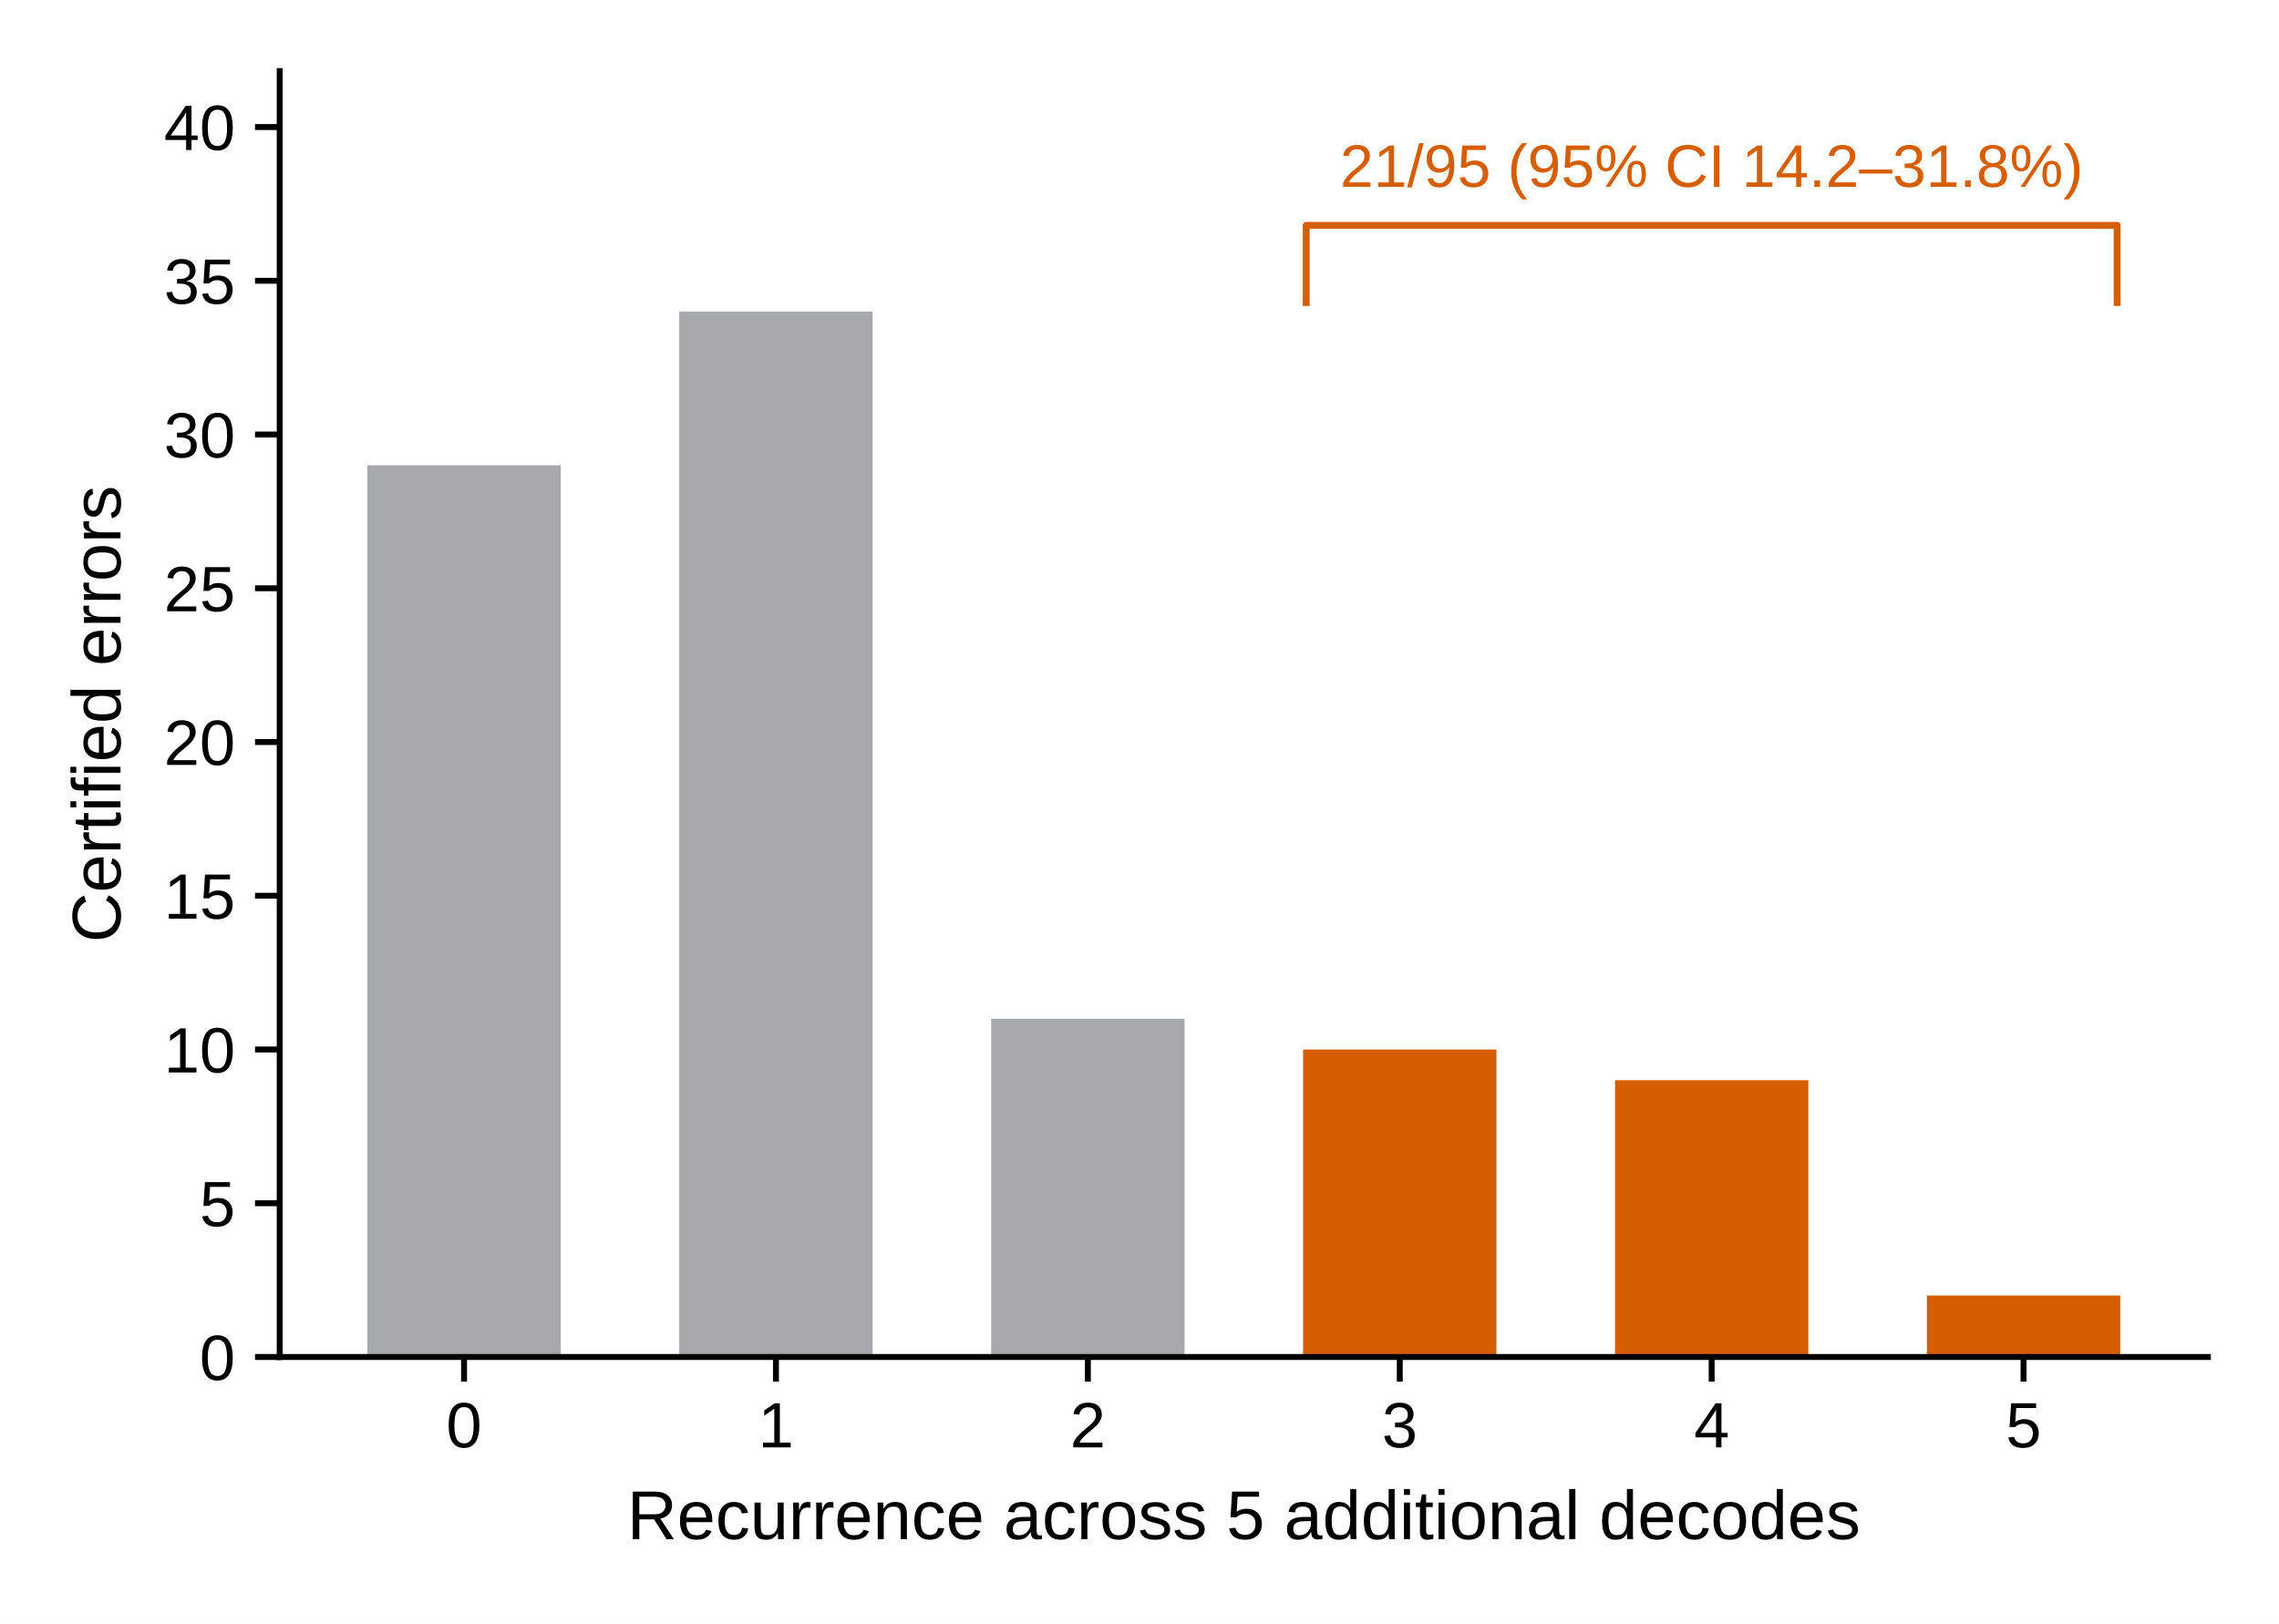
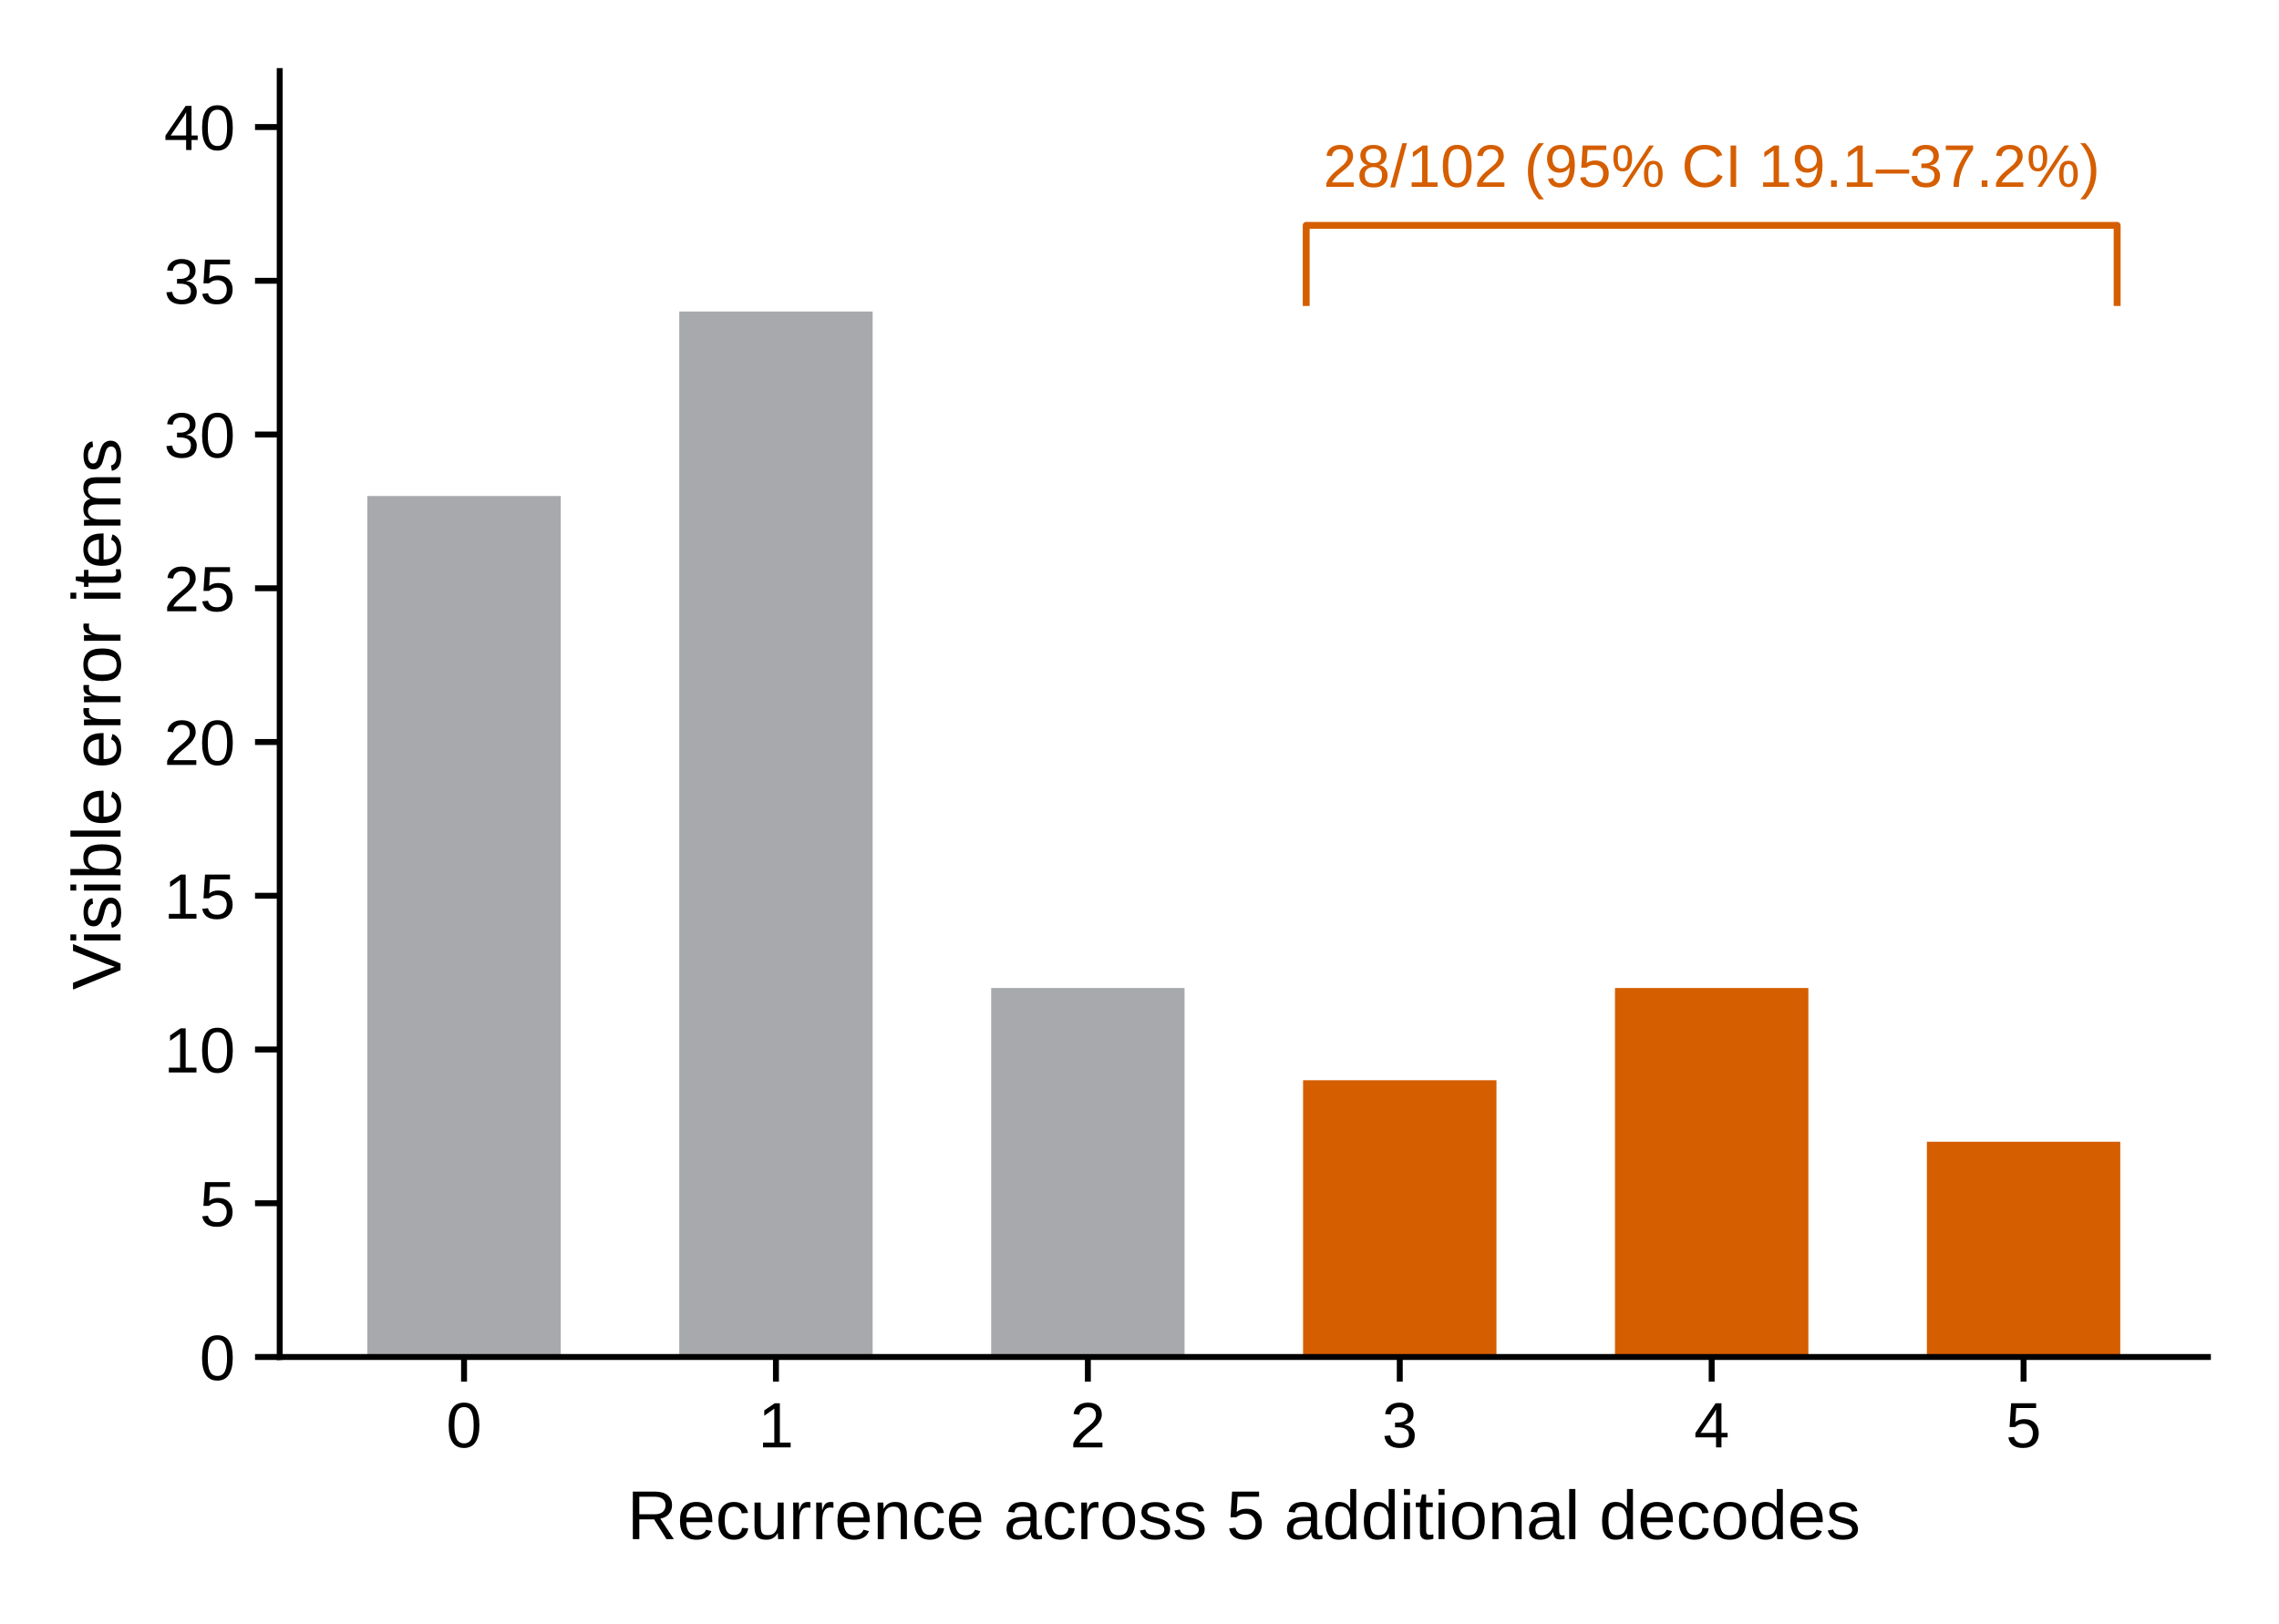
<svg xmlns="http://www.w3.org/2000/svg" xmlns:xlink="http://www.w3.org/1999/xlink" width="230.831pt" height="164.53pt" viewBox="0 0 230.831 164.53" version="1.1">
  <defs>
    <style type="text/css">*{stroke-linejoin: round; stroke-linecap: butt}</style>
  </defs>
  <g id="figure_1">
    <g id="patch_1">
      <path d="M 0 164.53  L 230.831 164.53  L 230.831 0  L 0 0  z " style="fill: #ffffff" />
    </g>
    <g id="axes_1">
      <g id="patch_2">
        <path d="M 28.331 137.484  L 223.631 137.484  L 223.631 7.2  L 28.331 7.2  z " style="fill: #ffffff" />
      </g>
      <g id="patch_3">
-         <path d="M 37.208 137.484  L 56.795 137.484  L 56.795 47.139  L 37.208 47.139  z " clip-path="url(#pce9f304343)" style="fill: #a7a9ac" />
+         <path d="M 37.208 137.484  L 56.795 137.484  L 56.795 50.254  L 37.208 50.254  z " clip-path="url(#pb221e8727a)" style="fill: #a7a9ac" />
      </g>
      <g id="patch_4">
-         <path d="M 68.8 137.484  L 88.387 137.484  L 88.387 31.562  L 68.8 31.562  z " clip-path="url(#pce9f304343)" style="fill: #a7a9ac" />
+         <path d="M 68.8 137.484  L 88.387 137.484  L 88.387 31.562  L 68.8 31.562  z " clip-path="url(#pb221e8727a)" style="fill: #a7a9ac" />
      </g>
      <g id="patch_5">
-         <path d="M 100.392 137.484  L 119.979 137.484  L 119.979 103.215  L 100.392 103.215  z " clip-path="url(#pce9f304343)" style="fill: #a7a9ac" />
+         <path d="M 100.392 137.484  L 119.979 137.484  L 119.979 100.1  L 100.392 100.1  z " clip-path="url(#pb221e8727a)" style="fill: #a7a9ac" />
      </g>
      <g id="patch_6">
-         <path d="M 131.983 137.484  L 151.57 137.484  L 151.57 106.33  L 131.983 106.33  z " clip-path="url(#pce9f304343)" style="fill: #d55e00" />
+         <path d="M 131.983 137.484  L 151.57 137.484  L 151.57 109.446  L 131.983 109.446  z " clip-path="url(#pb221e8727a)" style="fill: #d55e00" />
      </g>
      <g id="patch_7">
-         <path d="M 163.575 137.484  L 183.162 137.484  L 183.162 109.446  L 163.575 109.446  z " clip-path="url(#pce9f304343)" style="fill: #d55e00" />
+         <path d="M 163.575 137.484  L 183.162 137.484  L 183.162 100.1  L 163.575 100.1  z " clip-path="url(#pb221e8727a)" style="fill: #d55e00" />
      </g>
      <g id="patch_8">
-         <path d="M 195.167 137.484  L 214.754 137.484  L 214.754 131.253  L 195.167 131.253  z " clip-path="url(#pce9f304343)" style="fill: #d55e00" />
+         <path d="M 195.167 137.484  L 214.754 137.484  L 214.754 115.677  L 195.167 115.677  z " clip-path="url(#pb221e8727a)" style="fill: #d55e00" />
      </g>
      <g id="matplotlib.axis_1">
        <g id="xtick_1">
          <g id="line2d_1">
            <defs>
-               <path id="mfb6fc8c85e" d="M 0 0  L 0 2.5  " style="stroke: #000000; stroke-width: 0.6" />
+               <path id="mf2ead5d4dc" d="M 0 0  L 0 2.5  " style="stroke: #000000; stroke-width: 0.6" />
            </defs>
            <g>
-               <use xlink:href="#mfb6fc8c85e" x="47.002" y="137.484" style="stroke: #000000; stroke-width: 0.6" />
+               <use xlink:href="#mf2ead5d4dc" x="47.002" y="137.484" style="stroke: #000000; stroke-width: 0.6" />
            </g>
          </g>
          <g id="text_1">
            <text style="font-size: 6.5px; font-family: 'Arial', 'DejaVu Sans', 'Liberation Sans', sans-serif; text-anchor: middle" x="47.002" y="146.637" transform="rotate(-0 47.00164 146.6366)">0</text>
          </g>
        </g>
        <g id="xtick_2">
          <g id="line2d_2">
            <g>
-               <use xlink:href="#mfb6fc8c85e" x="78.593" y="137.484" style="stroke: #000000; stroke-width: 0.6" />
+               <use xlink:href="#mf2ead5d4dc" x="78.593" y="137.484" style="stroke: #000000; stroke-width: 0.6" />
            </g>
          </g>
          <g id="text_2">
            <text style="font-size: 6.5px; font-family: 'Arial', 'DejaVu Sans', 'Liberation Sans', sans-serif; text-anchor: middle" x="78.593" y="146.637" transform="rotate(-0 78.59336 146.6366)">1</text>
          </g>
        </g>
        <g id="xtick_3">
          <g id="line2d_3">
            <g>
-               <use xlink:href="#mfb6fc8c85e" x="110.185" y="137.484" style="stroke: #000000; stroke-width: 0.6" />
+               <use xlink:href="#mf2ead5d4dc" x="110.185" y="137.484" style="stroke: #000000; stroke-width: 0.6" />
            </g>
          </g>
          <g id="text_3">
            <text style="font-size: 6.5px; font-family: 'Arial', 'DejaVu Sans', 'Liberation Sans', sans-serif; text-anchor: middle" x="110.185" y="146.637" transform="rotate(-0 110.1851 146.6366)">2</text>
          </g>
        </g>
        <g id="xtick_4">
          <g id="line2d_4">
            <g>
-               <use xlink:href="#mfb6fc8c85e" x="141.777" y="137.484" style="stroke: #000000; stroke-width: 0.6" />
+               <use xlink:href="#mf2ead5d4dc" x="141.777" y="137.484" style="stroke: #000000; stroke-width: 0.6" />
            </g>
          </g>
          <g id="text_4">
            <text style="font-size: 6.5px; font-family: 'Arial', 'DejaVu Sans', 'Liberation Sans', sans-serif; text-anchor: middle" x="141.777" y="146.637" transform="rotate(-0 141.7768 146.6366)">3</text>
          </g>
        </g>
        <g id="xtick_5">
          <g id="line2d_5">
            <g>
-               <use xlink:href="#mfb6fc8c85e" x="173.369" y="137.484" style="stroke: #000000; stroke-width: 0.6" />
+               <use xlink:href="#mf2ead5d4dc" x="173.369" y="137.484" style="stroke: #000000; stroke-width: 0.6" />
            </g>
          </g>
          <g id="text_5">
            <text style="font-size: 6.5px; font-family: 'Arial', 'DejaVu Sans', 'Liberation Sans', sans-serif; text-anchor: middle" x="173.369" y="146.637" transform="rotate(-0 173.3685 146.6366)">4</text>
          </g>
        </g>
        <g id="xtick_6">
          <g id="line2d_6">
            <g>
-               <use xlink:href="#mfb6fc8c85e" x="204.96" y="137.484" style="stroke: #000000; stroke-width: 0.6" />
+               <use xlink:href="#mf2ead5d4dc" x="204.96" y="137.484" style="stroke: #000000; stroke-width: 0.6" />
            </g>
          </g>
          <g id="text_6">
            <text style="font-size: 6.5px; font-family: 'Arial', 'DejaVu Sans', 'Liberation Sans', sans-serif; text-anchor: middle" x="204.96" y="146.637" transform="rotate(-0 204.9602 146.6366)">5</text>
          </g>
        </g>
        <g id="text_7">
          <text style="font-size: 7px; font-family: 'Arial', 'DejaVu Sans', 'Liberation Sans', sans-serif; text-anchor: middle" x="125.981" y="155.939" transform="rotate(-0 125.9809 155.9389)">Recurrence across 5 additional decodes</text>
        </g>
      </g>
      <g id="matplotlib.axis_2">
        <g id="ytick_1">
          <g id="line2d_7">
            <defs>
-               <path id="m5b73c563ba" d="M 0 0  L -2.5 0  " style="stroke: #000000; stroke-width: 0.6" />
+               <path id="mee2cbd781f" d="M 0 0  L -2.5 0  " style="stroke: #000000; stroke-width: 0.6" />
            </defs>
            <g>
-               <use xlink:href="#m5b73c563ba" x="28.331" y="137.484" style="stroke: #000000; stroke-width: 0.6" />
+               <use xlink:href="#mee2cbd781f" x="28.331" y="137.484" style="stroke: #000000; stroke-width: 0.6" />
            </g>
          </g>
          <g id="text_8">
            <text style="font-size: 6.5px; font-family: 'Arial', 'DejaVu Sans', 'Liberation Sans', sans-serif; text-anchor: end" x="23.831" y="139.81" transform="rotate(-0 23.83094 139.8103)">0</text>
          </g>
        </g>
        <g id="ytick_2">
          <g id="line2d_8">
            <g>
-               <use xlink:href="#m5b73c563ba" x="28.331" y="121.907" style="stroke: #000000; stroke-width: 0.6" />
+               <use xlink:href="#mee2cbd781f" x="28.331" y="121.907" style="stroke: #000000; stroke-width: 0.6" />
            </g>
          </g>
          <g id="text_9">
            <text style="font-size: 6.5px; font-family: 'Arial', 'DejaVu Sans', 'Liberation Sans', sans-serif; text-anchor: end" x="23.831" y="124.234" transform="rotate(-0 23.83094 124.2335)">5</text>
          </g>
        </g>
        <g id="ytick_3">
          <g id="line2d_9">
            <g>
-               <use xlink:href="#m5b73c563ba" x="28.331" y="106.33" style="stroke: #000000; stroke-width: 0.6" />
+               <use xlink:href="#mee2cbd781f" x="28.331" y="106.33" style="stroke: #000000; stroke-width: 0.6" />
            </g>
          </g>
          <g id="text_10">
            <text style="font-size: 6.5px; font-family: 'Arial', 'DejaVu Sans', 'Liberation Sans', sans-serif; text-anchor: end" x="23.831" y="108.657" transform="rotate(-0 23.83094 108.6568)">10</text>
          </g>
        </g>
        <g id="ytick_4">
          <g id="line2d_10">
            <g>
-               <use xlink:href="#m5b73c563ba" x="28.331" y="90.754" style="stroke: #000000; stroke-width: 0.6" />
+               <use xlink:href="#mee2cbd781f" x="28.331" y="90.754" style="stroke: #000000; stroke-width: 0.6" />
            </g>
          </g>
          <g id="text_11">
            <text style="font-size: 6.5px; font-family: 'Arial', 'DejaVu Sans', 'Liberation Sans', sans-serif; text-anchor: end" x="23.831" y="93.08" transform="rotate(-0 23.83094 93.08002)">15</text>
          </g>
        </g>
        <g id="ytick_5">
          <g id="line2d_11">
            <g>
-               <use xlink:href="#m5b73c563ba" x="28.331" y="75.177" style="stroke: #000000; stroke-width: 0.6" />
+               <use xlink:href="#mee2cbd781f" x="28.331" y="75.177" style="stroke: #000000; stroke-width: 0.6" />
            </g>
          </g>
          <g id="text_12">
            <text style="font-size: 6.5px; font-family: 'Arial', 'DejaVu Sans', 'Liberation Sans', sans-serif; text-anchor: end" x="23.831" y="77.503" transform="rotate(-0 23.83094 77.50326)">20</text>
          </g>
        </g>
        <g id="ytick_6">
          <g id="line2d_12">
            <g>
-               <use xlink:href="#m5b73c563ba" x="28.331" y="59.6" style="stroke: #000000; stroke-width: 0.6" />
+               <use xlink:href="#mee2cbd781f" x="28.331" y="59.6" style="stroke: #000000; stroke-width: 0.6" />
            </g>
          </g>
          <g id="text_13">
            <text style="font-size: 6.5px; font-family: 'Arial', 'DejaVu Sans', 'Liberation Sans', sans-serif; text-anchor: end" x="23.831" y="61.927" transform="rotate(-0 23.83094 61.9265)">25</text>
          </g>
        </g>
        <g id="ytick_7">
          <g id="line2d_13">
            <g>
-               <use xlink:href="#m5b73c563ba" x="28.331" y="44.023" style="stroke: #000000; stroke-width: 0.6" />
+               <use xlink:href="#mee2cbd781f" x="28.331" y="44.023" style="stroke: #000000; stroke-width: 0.6" />
            </g>
          </g>
          <g id="text_14">
            <text style="font-size: 6.5px; font-family: 'Arial', 'DejaVu Sans', 'Liberation Sans', sans-serif; text-anchor: end" x="23.831" y="46.35" transform="rotate(-0 23.83094 46.34974)">30</text>
          </g>
        </g>
        <g id="ytick_8">
          <g id="line2d_14">
            <g>
-               <use xlink:href="#m5b73c563ba" x="28.331" y="28.447" style="stroke: #000000; stroke-width: 0.6" />
+               <use xlink:href="#mee2cbd781f" x="28.331" y="28.447" style="stroke: #000000; stroke-width: 0.6" />
            </g>
          </g>
          <g id="text_15">
            <text style="font-size: 6.5px; font-family: 'Arial', 'DejaVu Sans', 'Liberation Sans', sans-serif; text-anchor: end" x="23.831" y="30.773" transform="rotate(-0 23.83094 30.77299)">35</text>
          </g>
        </g>
        <g id="ytick_9">
          <g id="line2d_15">
            <g>
-               <use xlink:href="#m5b73c563ba" x="28.331" y="12.87" style="stroke: #000000; stroke-width: 0.6" />
+               <use xlink:href="#mee2cbd781f" x="28.331" y="12.87" style="stroke: #000000; stroke-width: 0.6" />
            </g>
          </g>
          <g id="text_16">
            <text style="font-size: 6.5px; font-family: 'Arial', 'DejaVu Sans', 'Liberation Sans', sans-serif; text-anchor: end" x="23.831" y="15.196" transform="rotate(-0 23.83094 15.19623)">40</text>
          </g>
        </g>
        <g id="text_17">
-           <text style="font-size: 7px; font-family: 'Arial', 'DejaVu Sans', 'Liberation Sans', sans-serif; text-anchor: middle" x="12.21" y="72.342" transform="rotate(-90 12.21047 72.342)">Certified errors</text>
+           <text style="font-size: 7px; font-family: 'Arial', 'DejaVu Sans', 'Liberation Sans', sans-serif; text-anchor: middle" x="12.21" y="72.342" transform="rotate(-90 12.21047 72.342)">Visible error items</text>
        </g>
      </g>
      <g id="line2d_16">
-         <path d="M 132.299 30.651  L 132.299 22.834  L 214.438 22.834  L 214.438 30.651  " clip-path="url(#pce9f304343)" style="fill: none; stroke: #d55e00; stroke-width: 0.7; stroke-linecap: square" />
+         <path d="M 132.299 30.651  L 132.299 22.834  L 214.438 22.834  L 214.438 30.651  " clip-path="url(#pb221e8727a)" style="fill: none; stroke: #d55e00; stroke-width: 0.7; stroke-linecap: square" />
      </g>
      <g id="patch_9">
        <path d="M 28.331 137.484  L 28.331 7.2  " style="fill: none; stroke: #000000; stroke-width: 0.6; stroke-linejoin: miter; stroke-linecap: square" />
      </g>
      <g id="patch_10">
        <path d="M 28.331 137.484  L 223.631 137.484  " style="fill: none; stroke: #000000; stroke-width: 0.6; stroke-linejoin: miter; stroke-linecap: square" />
      </g>
      <g id="text_18">
-         <text style="font-size: 6.1px; font-family: 'Arial', 'DejaVu Sans', 'Liberation Sans', sans-serif; text-anchor: middle; fill: #d55e00" x="173.369" y="18.926" transform="rotate(-0 173.3685 18.92556)">21/95 (95% CI 14.2–31.8%)</text>
+         <text style="font-size: 6.1px; font-family: 'Arial', 'DejaVu Sans', 'Liberation Sans', sans-serif; text-anchor: middle; fill: #d55e00" x="173.369" y="18.926" transform="rotate(-0 173.3685 18.92556)">28/102 (95% CI 19.1–37.2%)</text>
      </g>
    </g>
  </g>
  <defs>
-     <clipPath id="pce9f304343">
+     <clipPath id="pb221e8727a">
      <rect x="28.331" y="7.2" width="195.3" height="130.284" />
    </clipPath>
  </defs>
</svg>
